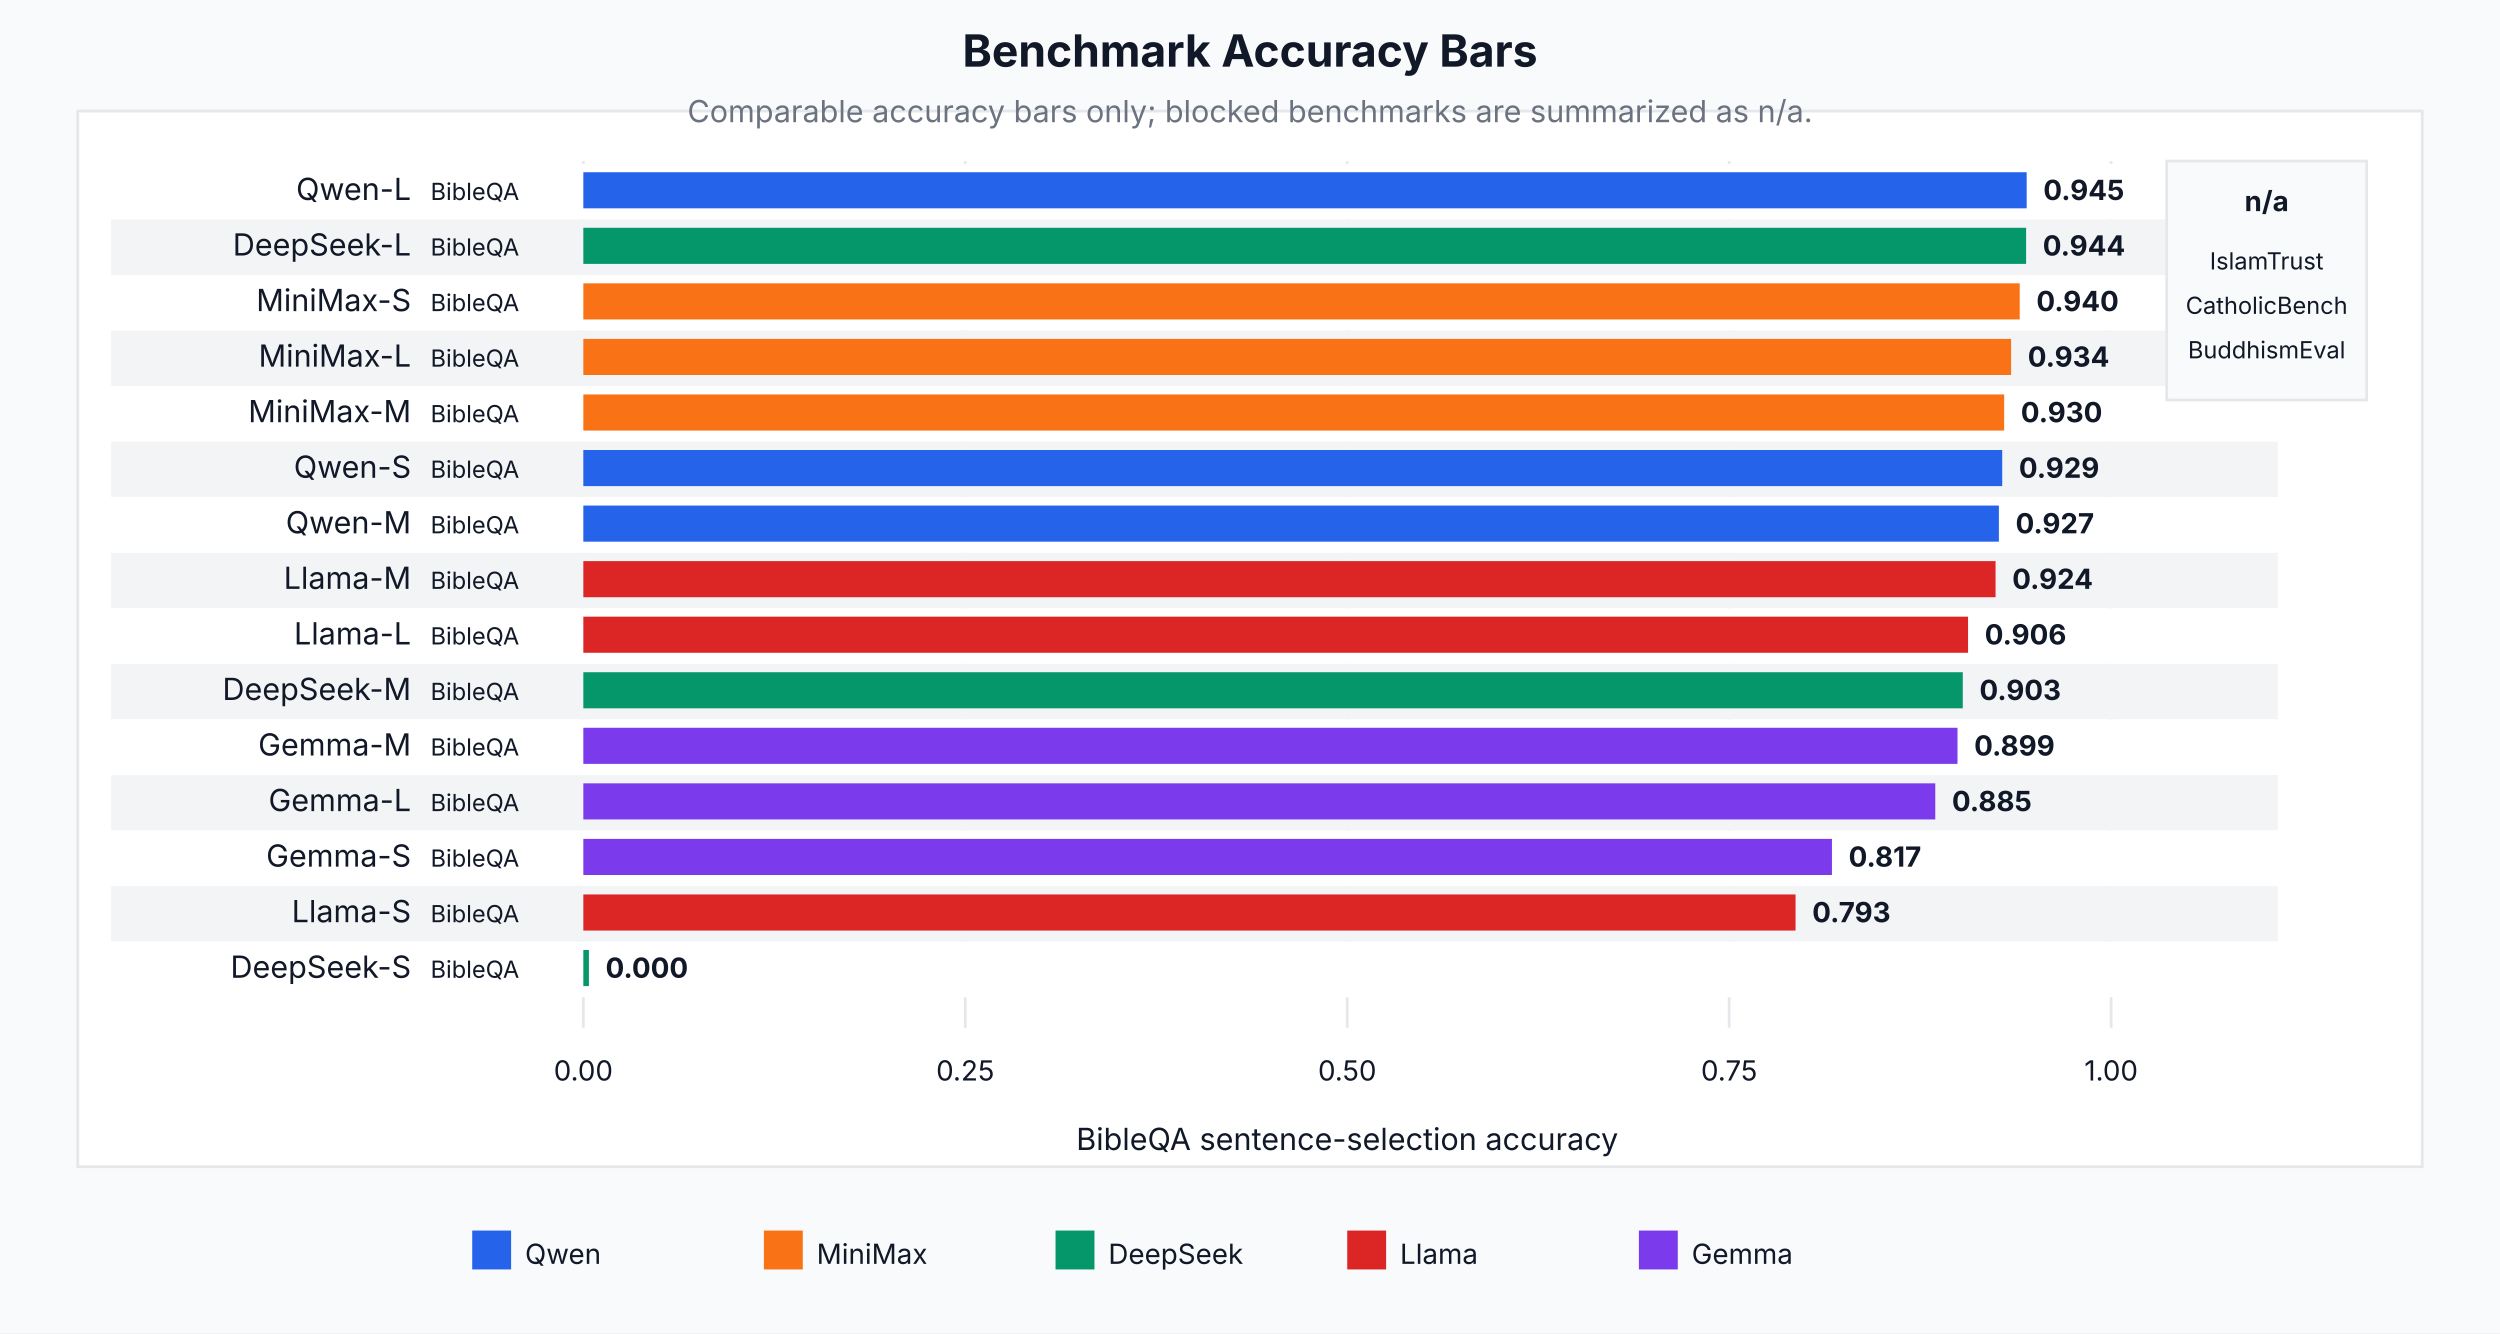
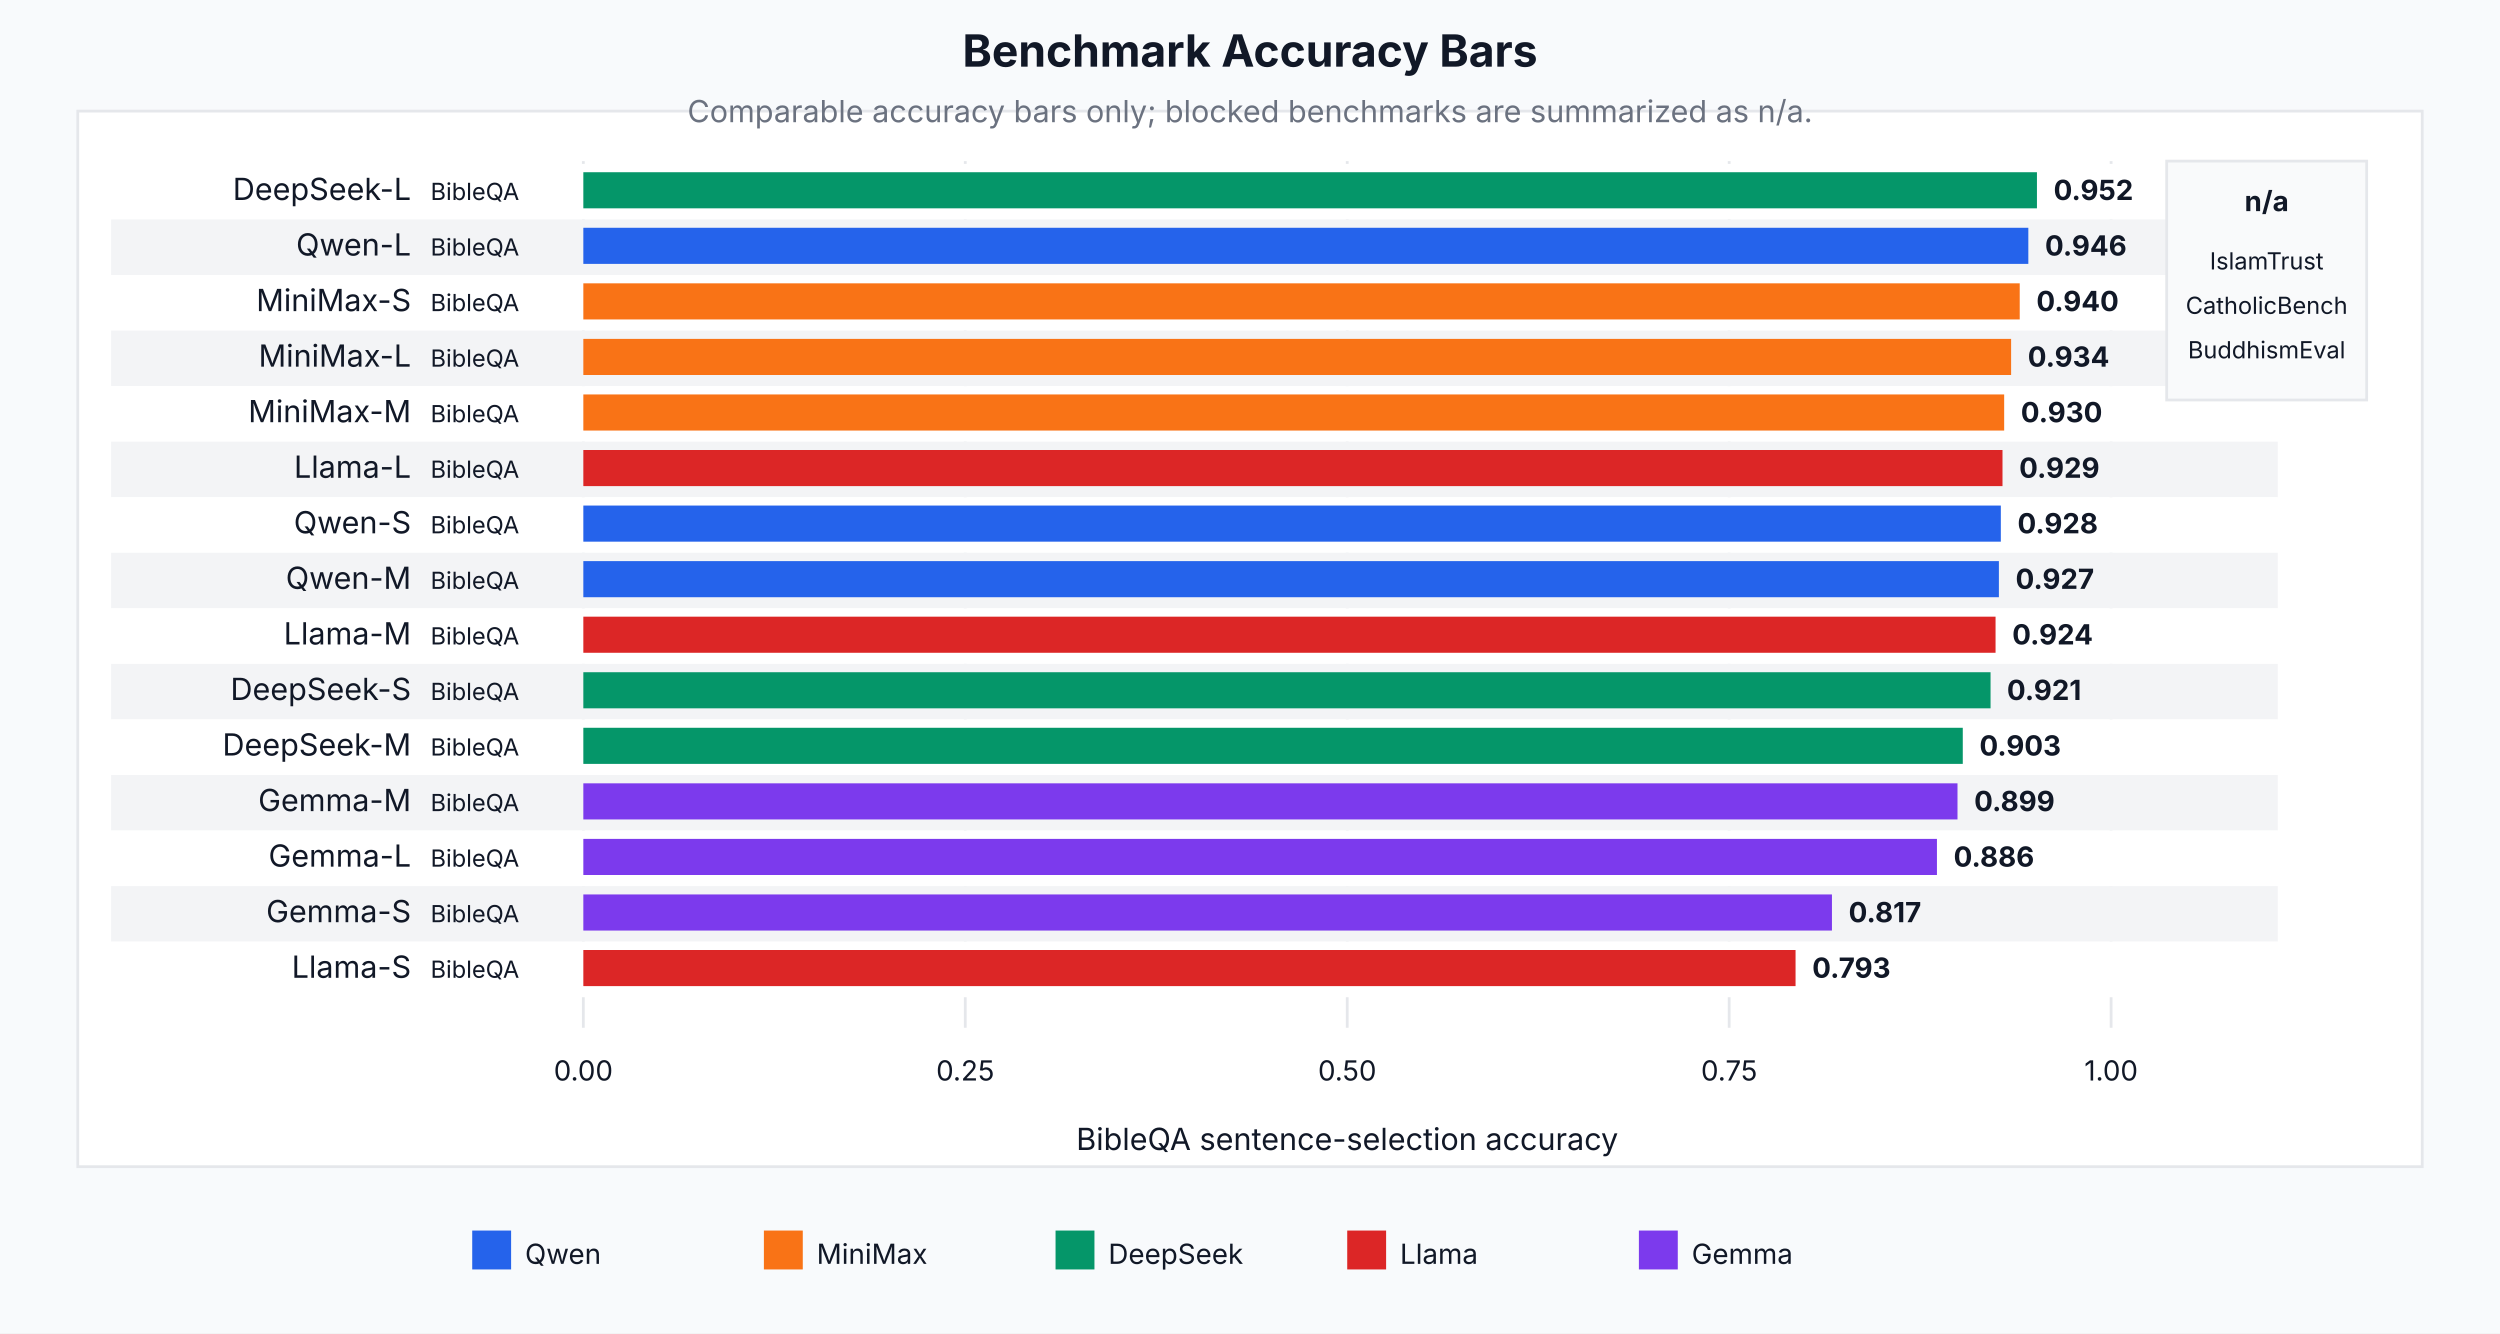
<svg xmlns="http://www.w3.org/2000/svg" viewBox="0 0 900 480" role="img">
  <style>
        text { font-family: system-ui, -apple-system, BlinkMacSystemFont, "Segoe UI", sans-serif; fill: #111827; }
        .title { font-size: 16px; font-weight: 750; }
        .subtitle { font-size: 11px; fill: #6B7280; }
        .axis { font-size: 11px; }
        .small { font-size: 10px; }
        .tiny { font-size: 8.5px; }
        .value { font-size: 10px; font-weight: 650; }
        .cell-label { font-size: 10px; font-weight: 750; fill: #ffffff; }
        .muted { font-size: 10px; fill: #6B7280; }
        .grid { stroke: #E5E7EB; stroke-width: 1; }
        .axis-line { stroke: #374151; stroke-width: 1; }
        .outline { stroke: #ffffff; stroke-width: 1; }
        .panel { stroke: #E5E7EB; stroke-width: 1; }
    </style>
  <rect x="0" y="0" width="900" height="480" fill="#F8FAFC" />
  <rect x="28.0" y="40.0" width="844.0" height="380.0" fill="#FFFFFF" class="panel" />
  <text x="450.0" y="24.0" class="title" text-anchor="middle">Benchmark Accuracy Bars</text>
  <text x="450.0" y="44.0" class="subtitle" text-anchor="middle">Comparable accuracy bars only; blocked benchmarks are summarized as n/a.</text>
  <line x1="210.0" y1="58.0" x2="210.0" y2="370.0" class="grid" />
  <text x="210.0" y="389.0" class="small" text-anchor="middle">0.00</text>
  <line x1="347.5" y1="58.0" x2="347.5" y2="370.0" class="grid" />
  <text x="347.5" y="389.0" class="small" text-anchor="middle">0.25</text>
  <line x1="485.0" y1="58.0" x2="485.0" y2="370.0" class="grid" />
  <text x="485.0" y="389.0" class="small" text-anchor="middle">0.50</text>
  <line x1="622.5" y1="58.0" x2="622.5" y2="370.0" class="grid" />
  <text x="622.5" y="389.0" class="small" text-anchor="middle">0.75</text>
  <line x1="760.0" y1="58.0" x2="760.0" y2="370.0" class="grid" />
  <text x="760.0" y="389.0" class="small" text-anchor="middle">1.00</text>
  <text x="485.0" y="414.0" class="axis" text-anchor="middle">BibleQA sentence-selection accuracy</text>
  <rect x="40.0" y="59.0" width="780.0" height="20.0" fill="#FFFFFF" />
-   <text x="148.0" y="72.0" class="axis" text-anchor="end">Qwen-L</text>
+   <text x="148.0" y="72.0" class="axis" text-anchor="end">DeepSeek-L</text>
  <text x="155.0" y="72.0" class="tiny" text-anchor="start">BibleQA</text>
-   <rect x="210.0" y="62.0" width="519.6" height="13.0" fill="#2563EB" />
-   <text x="735.6" y="72.0" class="value" text-anchor="start">0.945</text>
+   <rect x="210.0" y="62.0" width="523.3" height="13.0" fill="#059669" />
+   <text x="739.3" y="72.0" class="value" text-anchor="start">0.952</text>
  <rect x="40.0" y="79.0" width="780.0" height="20.0" fill="#F3F4F6" />
-   <text x="148.0" y="92.0" class="axis" text-anchor="end">DeepSeek-L</text>
+   <text x="148.0" y="92.0" class="axis" text-anchor="end">Qwen-L</text>
  <text x="155.0" y="92.0" class="tiny" text-anchor="start">BibleQA</text>
-   <rect x="210.0" y="82.0" width="519.4" height="13.0" fill="#059669" />
-   <text x="735.4" y="92.0" class="value" text-anchor="start">0.944</text>
+   <rect x="210.0" y="82.0" width="520.2" height="13.0" fill="#2563EB" />
+   <text x="736.2" y="92.0" class="value" text-anchor="start">0.946</text>
  <rect x="40.0" y="99.0" width="780.0" height="20.0" fill="#FFFFFF" />
  <text x="148.0" y="112.0" class="axis" text-anchor="end">MiniMax-S</text>
  <text x="155.0" y="112.0" class="tiny" text-anchor="start">BibleQA</text>
  <rect x="210.0" y="102.0" width="517.1" height="13.0" fill="#F97316" />
  <text x="733.1" y="112.0" class="value" text-anchor="start">0.940</text>
  <rect x="40.0" y="119.0" width="780.0" height="20.0" fill="#F3F4F6" />
  <text x="148.0" y="132.0" class="axis" text-anchor="end">MiniMax-L</text>
  <text x="155.0" y="132.0" class="tiny" text-anchor="start">BibleQA</text>
  <rect x="210.0" y="122.0" width="514.0" height="13.0" fill="#F97316" />
  <text x="730.0" y="132.0" class="value" text-anchor="start">0.934</text>
  <rect x="40.0" y="139.0" width="780.0" height="20.0" fill="#FFFFFF" />
  <text x="148.0" y="152.0" class="axis" text-anchor="end">MiniMax-M</text>
  <text x="155.0" y="152.0" class="tiny" text-anchor="start">BibleQA</text>
  <rect x="210.0" y="142.0" width="511.5" height="13.0" fill="#F97316" />
  <text x="727.5" y="152.0" class="value" text-anchor="start">0.930</text>
  <rect x="40.0" y="159.0" width="780.0" height="20.0" fill="#F3F4F6" />
-   <text x="148.0" y="172.0" class="axis" text-anchor="end">Qwen-S</text>
+   <text x="148.0" y="172.0" class="axis" text-anchor="end">Llama-L</text>
  <text x="155.0" y="172.0" class="tiny" text-anchor="start">BibleQA</text>
-   <rect x="210.0" y="162.0" width="510.8" height="13.0" fill="#2563EB" />
-   <text x="726.8" y="172.0" class="value" text-anchor="start">0.929</text>
+   <rect x="210.0" y="162.0" width="510.9" height="13.0" fill="#DC2626" />
+   <text x="726.9" y="172.0" class="value" text-anchor="start">0.929</text>
  <rect x="40.0" y="179.0" width="780.0" height="20.0" fill="#FFFFFF" />
-   <text x="148.0" y="192.0" class="axis" text-anchor="end">Qwen-M</text>
+   <text x="148.0" y="192.0" class="axis" text-anchor="end">Qwen-S</text>
  <text x="155.0" y="192.0" class="tiny" text-anchor="start">BibleQA</text>
-   <rect x="210.0" y="182.0" width="509.6" height="13.0" fill="#2563EB" />
-   <text x="725.6" y="192.0" class="value" text-anchor="start">0.927</text>
+   <rect x="210.0" y="182.0" width="510.3" height="13.0" fill="#2563EB" />
+   <text x="726.3" y="192.0" class="value" text-anchor="start">0.928</text>
  <rect x="40.0" y="199.0" width="780.0" height="20.0" fill="#F3F4F6" />
-   <text x="148.0" y="212.0" class="axis" text-anchor="end">Llama-M</text>
+   <text x="148.0" y="212.0" class="axis" text-anchor="end">Qwen-M</text>
  <text x="155.0" y="212.0" class="tiny" text-anchor="start">BibleQA</text>
-   <rect x="210.0" y="202.0" width="508.4" height="13.0" fill="#DC2626" />
-   <text x="724.4" y="212.0" class="value" text-anchor="start">0.924</text>
+   <rect x="210.0" y="202.0" width="509.6" height="13.0" fill="#2563EB" />
+   <text x="725.6" y="212.0" class="value" text-anchor="start">0.927</text>
  <rect x="40.0" y="219.0" width="780.0" height="20.0" fill="#FFFFFF" />
-   <text x="148.0" y="232.0" class="axis" text-anchor="end">Llama-L</text>
+   <text x="148.0" y="232.0" class="axis" text-anchor="end">Llama-M</text>
  <text x="155.0" y="232.0" class="tiny" text-anchor="start">BibleQA</text>
-   <rect x="210.0" y="222.0" width="498.5" height="13.0" fill="#DC2626" />
-   <text x="714.5" y="232.0" class="value" text-anchor="start">0.906</text>
+   <rect x="210.0" y="222.0" width="508.4" height="13.0" fill="#DC2626" />
+   <text x="724.4" y="232.0" class="value" text-anchor="start">0.924</text>
  <rect x="40.0" y="239.0" width="780.0" height="20.0" fill="#F3F4F6" />
-   <text x="148.0" y="252.0" class="axis" text-anchor="end">DeepSeek-M</text>
+   <text x="148.0" y="252.0" class="axis" text-anchor="end">DeepSeek-S</text>
  <text x="155.0" y="252.0" class="tiny" text-anchor="start">BibleQA</text>
-   <rect x="210.0" y="242.0" width="496.6" height="13.0" fill="#059669" />
-   <text x="712.6" y="252.0" class="value" text-anchor="start">0.903</text>
+   <rect x="210.0" y="242.0" width="506.6" height="13.0" fill="#059669" />
+   <text x="722.5" y="252.0" class="value" text-anchor="start">0.921</text>
  <rect x="40.0" y="259.0" width="780.0" height="20.0" fill="#FFFFFF" />
-   <text x="148.0" y="272.0" class="axis" text-anchor="end">Gemma-M</text>
+   <text x="148.0" y="272.0" class="axis" text-anchor="end">DeepSeek-M</text>
  <text x="155.0" y="272.0" class="tiny" text-anchor="start">BibleQA</text>
-   <rect x="210.0" y="262.0" width="494.7" height="13.0" fill="#7C3AED" />
-   <text x="710.7" y="272.0" class="value" text-anchor="start">0.899</text>
+   <rect x="210.0" y="262.0" width="496.6" height="13.0" fill="#059669" />
+   <text x="712.6" y="272.0" class="value" text-anchor="start">0.903</text>
  <rect x="40.0" y="279.0" width="780.0" height="20.0" fill="#F3F4F6" />
-   <text x="148.0" y="292.0" class="axis" text-anchor="end">Gemma-L</text>
+   <text x="148.0" y="292.0" class="axis" text-anchor="end">Gemma-M</text>
  <text x="155.0" y="292.0" class="tiny" text-anchor="start">BibleQA</text>
-   <rect x="210.0" y="282.0" width="486.7" height="13.0" fill="#7C3AED" />
-   <text x="702.7" y="292.0" class="value" text-anchor="start">0.885</text>
+   <rect x="210.0" y="282.0" width="494.7" height="13.0" fill="#7C3AED" />
+   <text x="710.7" y="292.0" class="value" text-anchor="start">0.899</text>
  <rect x="40.0" y="299.0" width="780.0" height="20.0" fill="#FFFFFF" />
-   <text x="148.0" y="312.0" class="axis" text-anchor="end">Gemma-S</text>
+   <text x="148.0" y="312.0" class="axis" text-anchor="end">Gemma-L</text>
  <text x="155.0" y="312.0" class="tiny" text-anchor="start">BibleQA</text>
-   <rect x="210.0" y="302.0" width="449.5" height="13.0" fill="#7C3AED" />
-   <text x="665.5" y="312.0" class="value" text-anchor="start">0.817</text>
+   <rect x="210.0" y="302.0" width="487.3" height="13.0" fill="#7C3AED" />
+   <text x="703.3" y="312.0" class="value" text-anchor="start">0.886</text>
  <rect x="40.0" y="319.0" width="780.0" height="20.0" fill="#F3F4F6" />
-   <text x="148.0" y="332.0" class="axis" text-anchor="end">Llama-S</text>
+   <text x="148.0" y="332.0" class="axis" text-anchor="end">Gemma-S</text>
  <text x="155.0" y="332.0" class="tiny" text-anchor="start">BibleQA</text>
-   <rect x="210.0" y="322.0" width="436.4" height="13.0" fill="#DC2626" />
-   <text x="652.4" y="332.0" class="value" text-anchor="start">0.793</text>
+   <rect x="210.0" y="322.0" width="449.5" height="13.0" fill="#7C3AED" />
+   <text x="665.5" y="332.0" class="value" text-anchor="start">0.817</text>
  <rect x="40.0" y="339.0" width="780.0" height="20.0" fill="#FFFFFF" />
-   <text x="148.0" y="352.0" class="axis" text-anchor="end">DeepSeek-S</text>
+   <text x="148.0" y="352.0" class="axis" text-anchor="end">Llama-S</text>
  <text x="155.0" y="352.0" class="tiny" text-anchor="start">BibleQA</text>
-   <rect x="210.0" y="342.0" width="2.0" height="13.0" fill="#059669" />
-   <text x="218.0" y="352.0" class="value" text-anchor="start">0.000</text>
+   <rect x="210.0" y="342.0" width="436.4" height="13.0" fill="#DC2626" />
+   <text x="652.4" y="352.0" class="value" text-anchor="start">0.793</text>
  <rect x="780.0" y="58.0" width="72.0" height="86.0" fill="#F9FAFB" class="panel" />
  <text x="816.0" y="76.0" class="value" text-anchor="middle">n/a</text>
  <text x="816.0" y="97.0" class="tiny" text-anchor="middle">IslamTrust</text>
  <text x="816.0" y="113.0" class="tiny" text-anchor="middle">CatholicBench</text>
  <text x="816.0" y="129.0" class="tiny" text-anchor="middle">BuddhismEval</text>
  <rect x="170.0" y="443.0" width="14.0" height="14.0" fill="#2563EB" />
  <text x="189.0" y="455.0" class="small" text-anchor="start">Qwen</text>
  <rect x="275.0" y="443.0" width="14.0" height="14.0" fill="#F97316" />
  <text x="294.0" y="455.0" class="small" text-anchor="start">MiniMax</text>
  <rect x="380.0" y="443.0" width="14.0" height="14.0" fill="#059669" />
  <text x="399.0" y="455.0" class="small" text-anchor="start">DeepSeek</text>
  <rect x="485.0" y="443.0" width="14.0" height="14.0" fill="#DC2626" />
  <text x="504.0" y="455.0" class="small" text-anchor="start">Llama</text>
  <rect x="590.0" y="443.0" width="14.0" height="14.0" fill="#7C3AED" />
  <text x="609.0" y="455.0" class="small" text-anchor="start">Gemma</text>
</svg>
